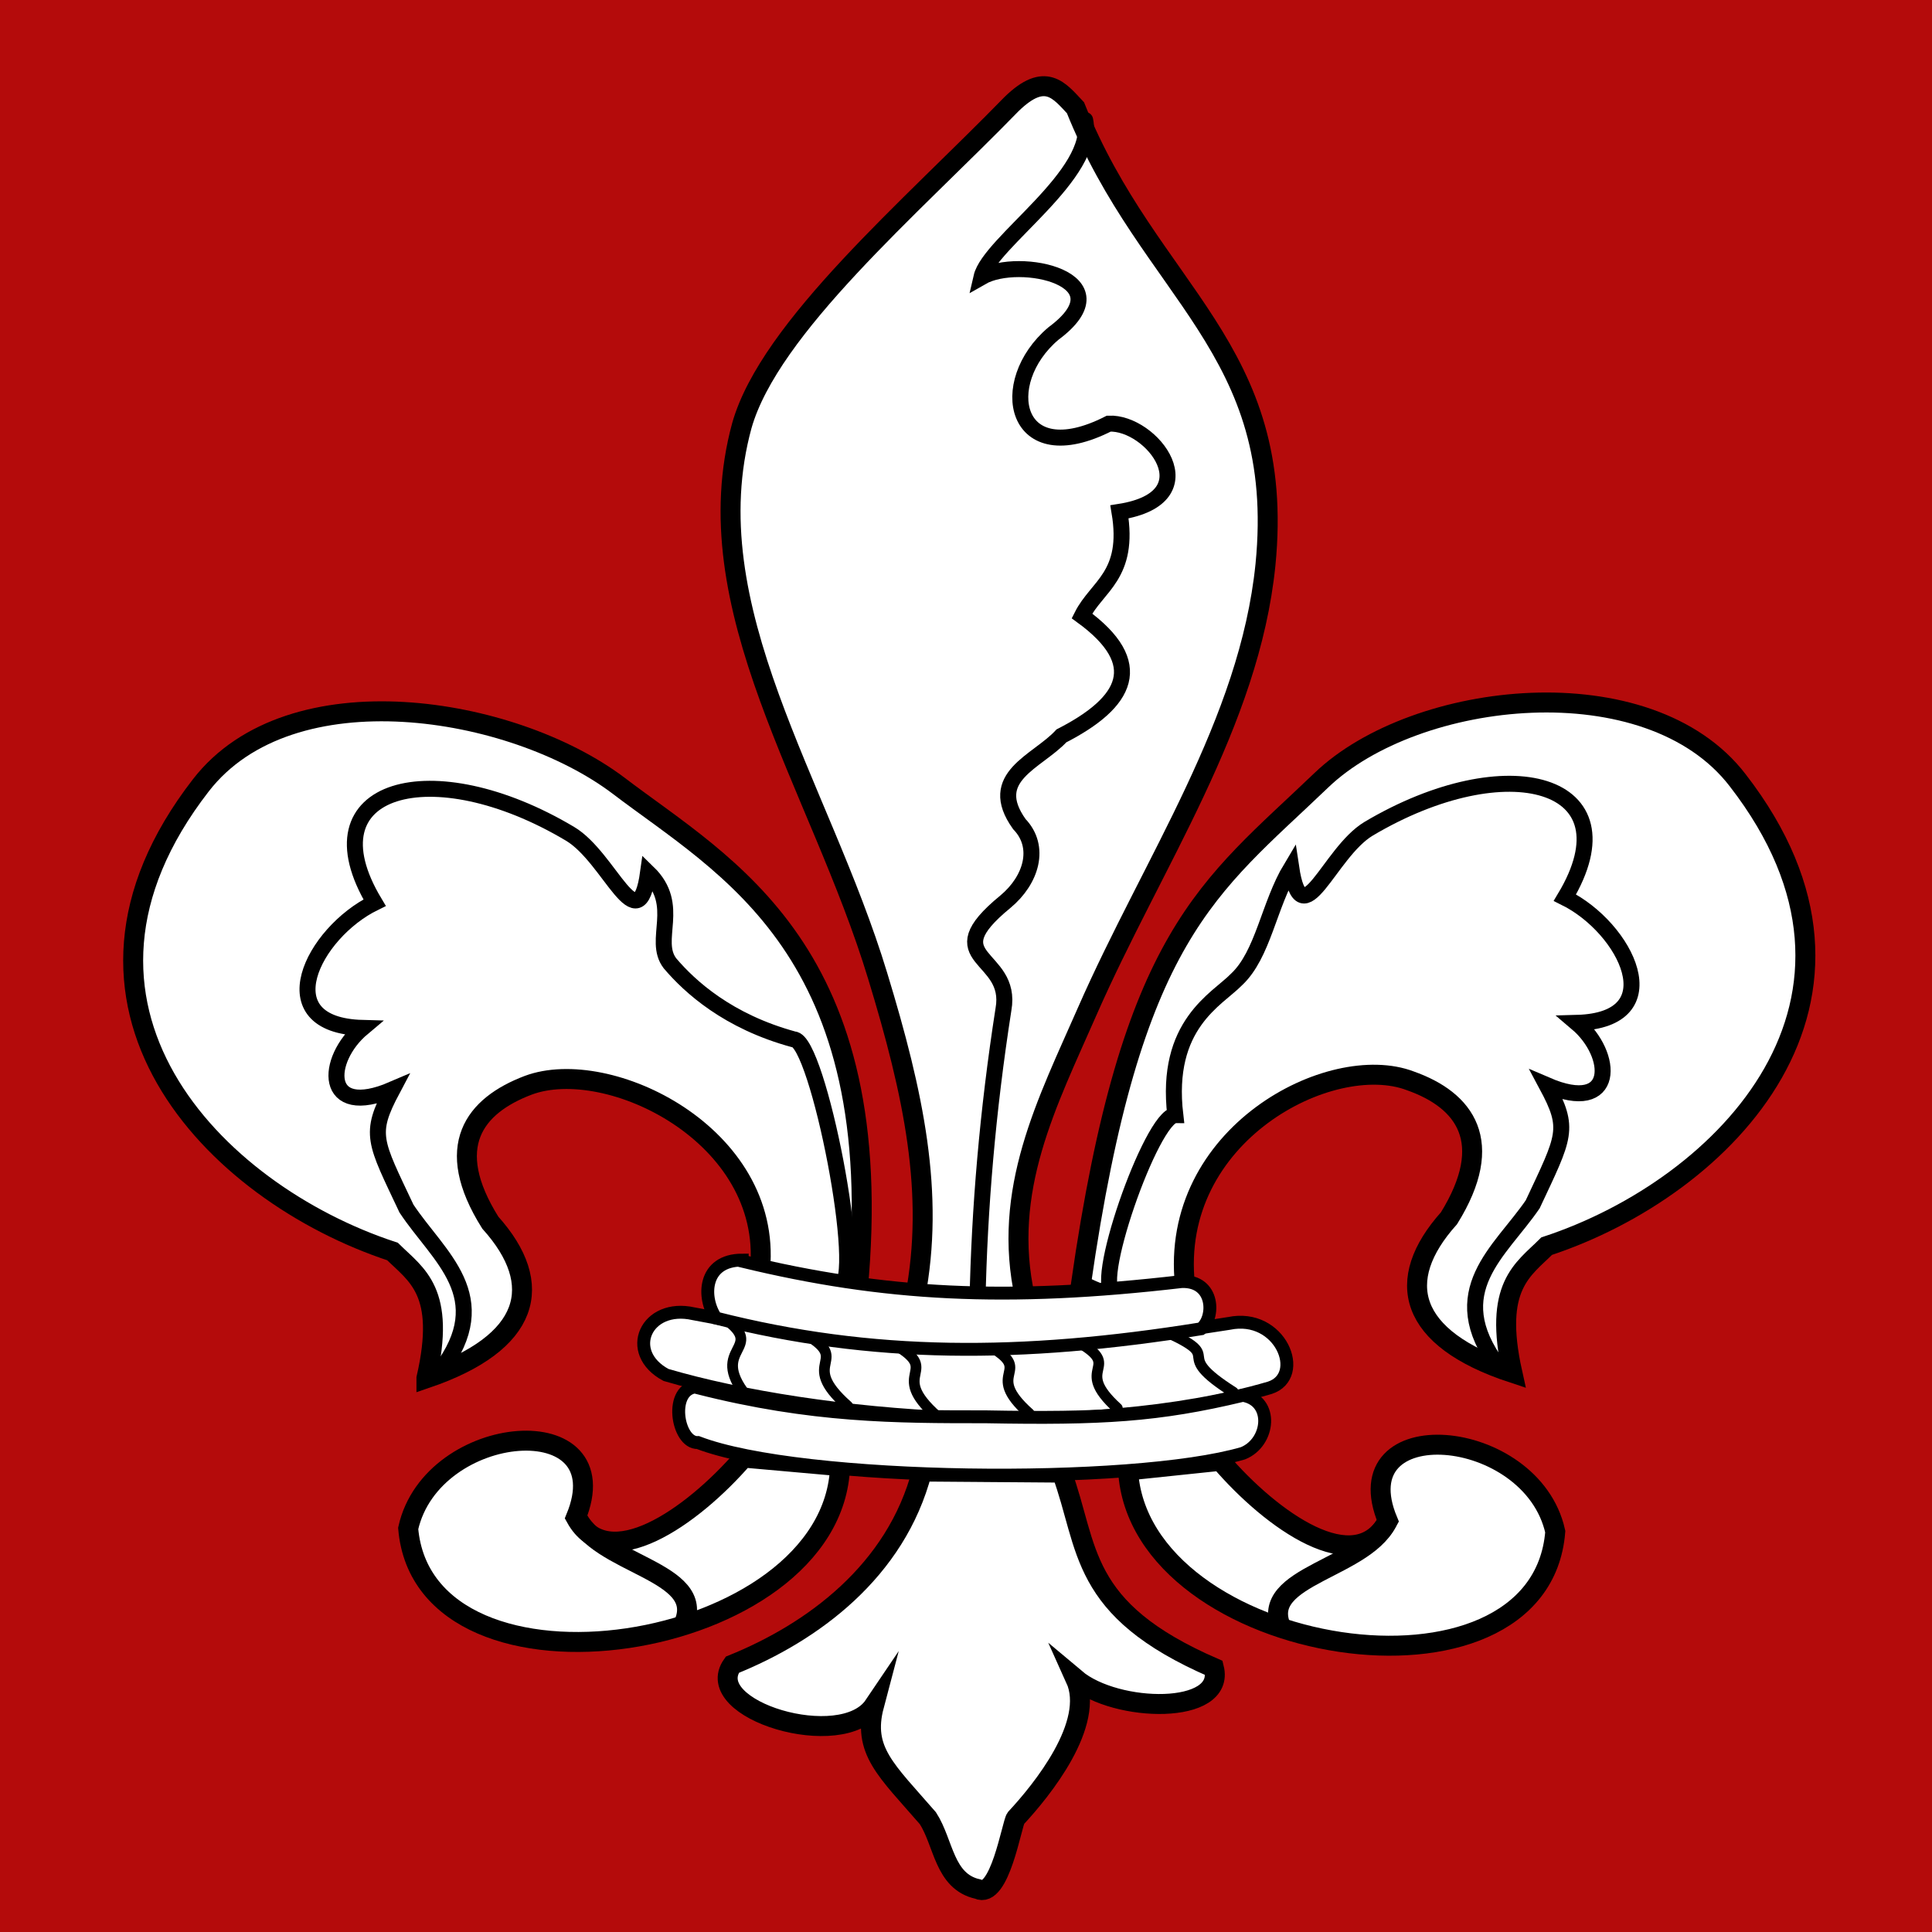
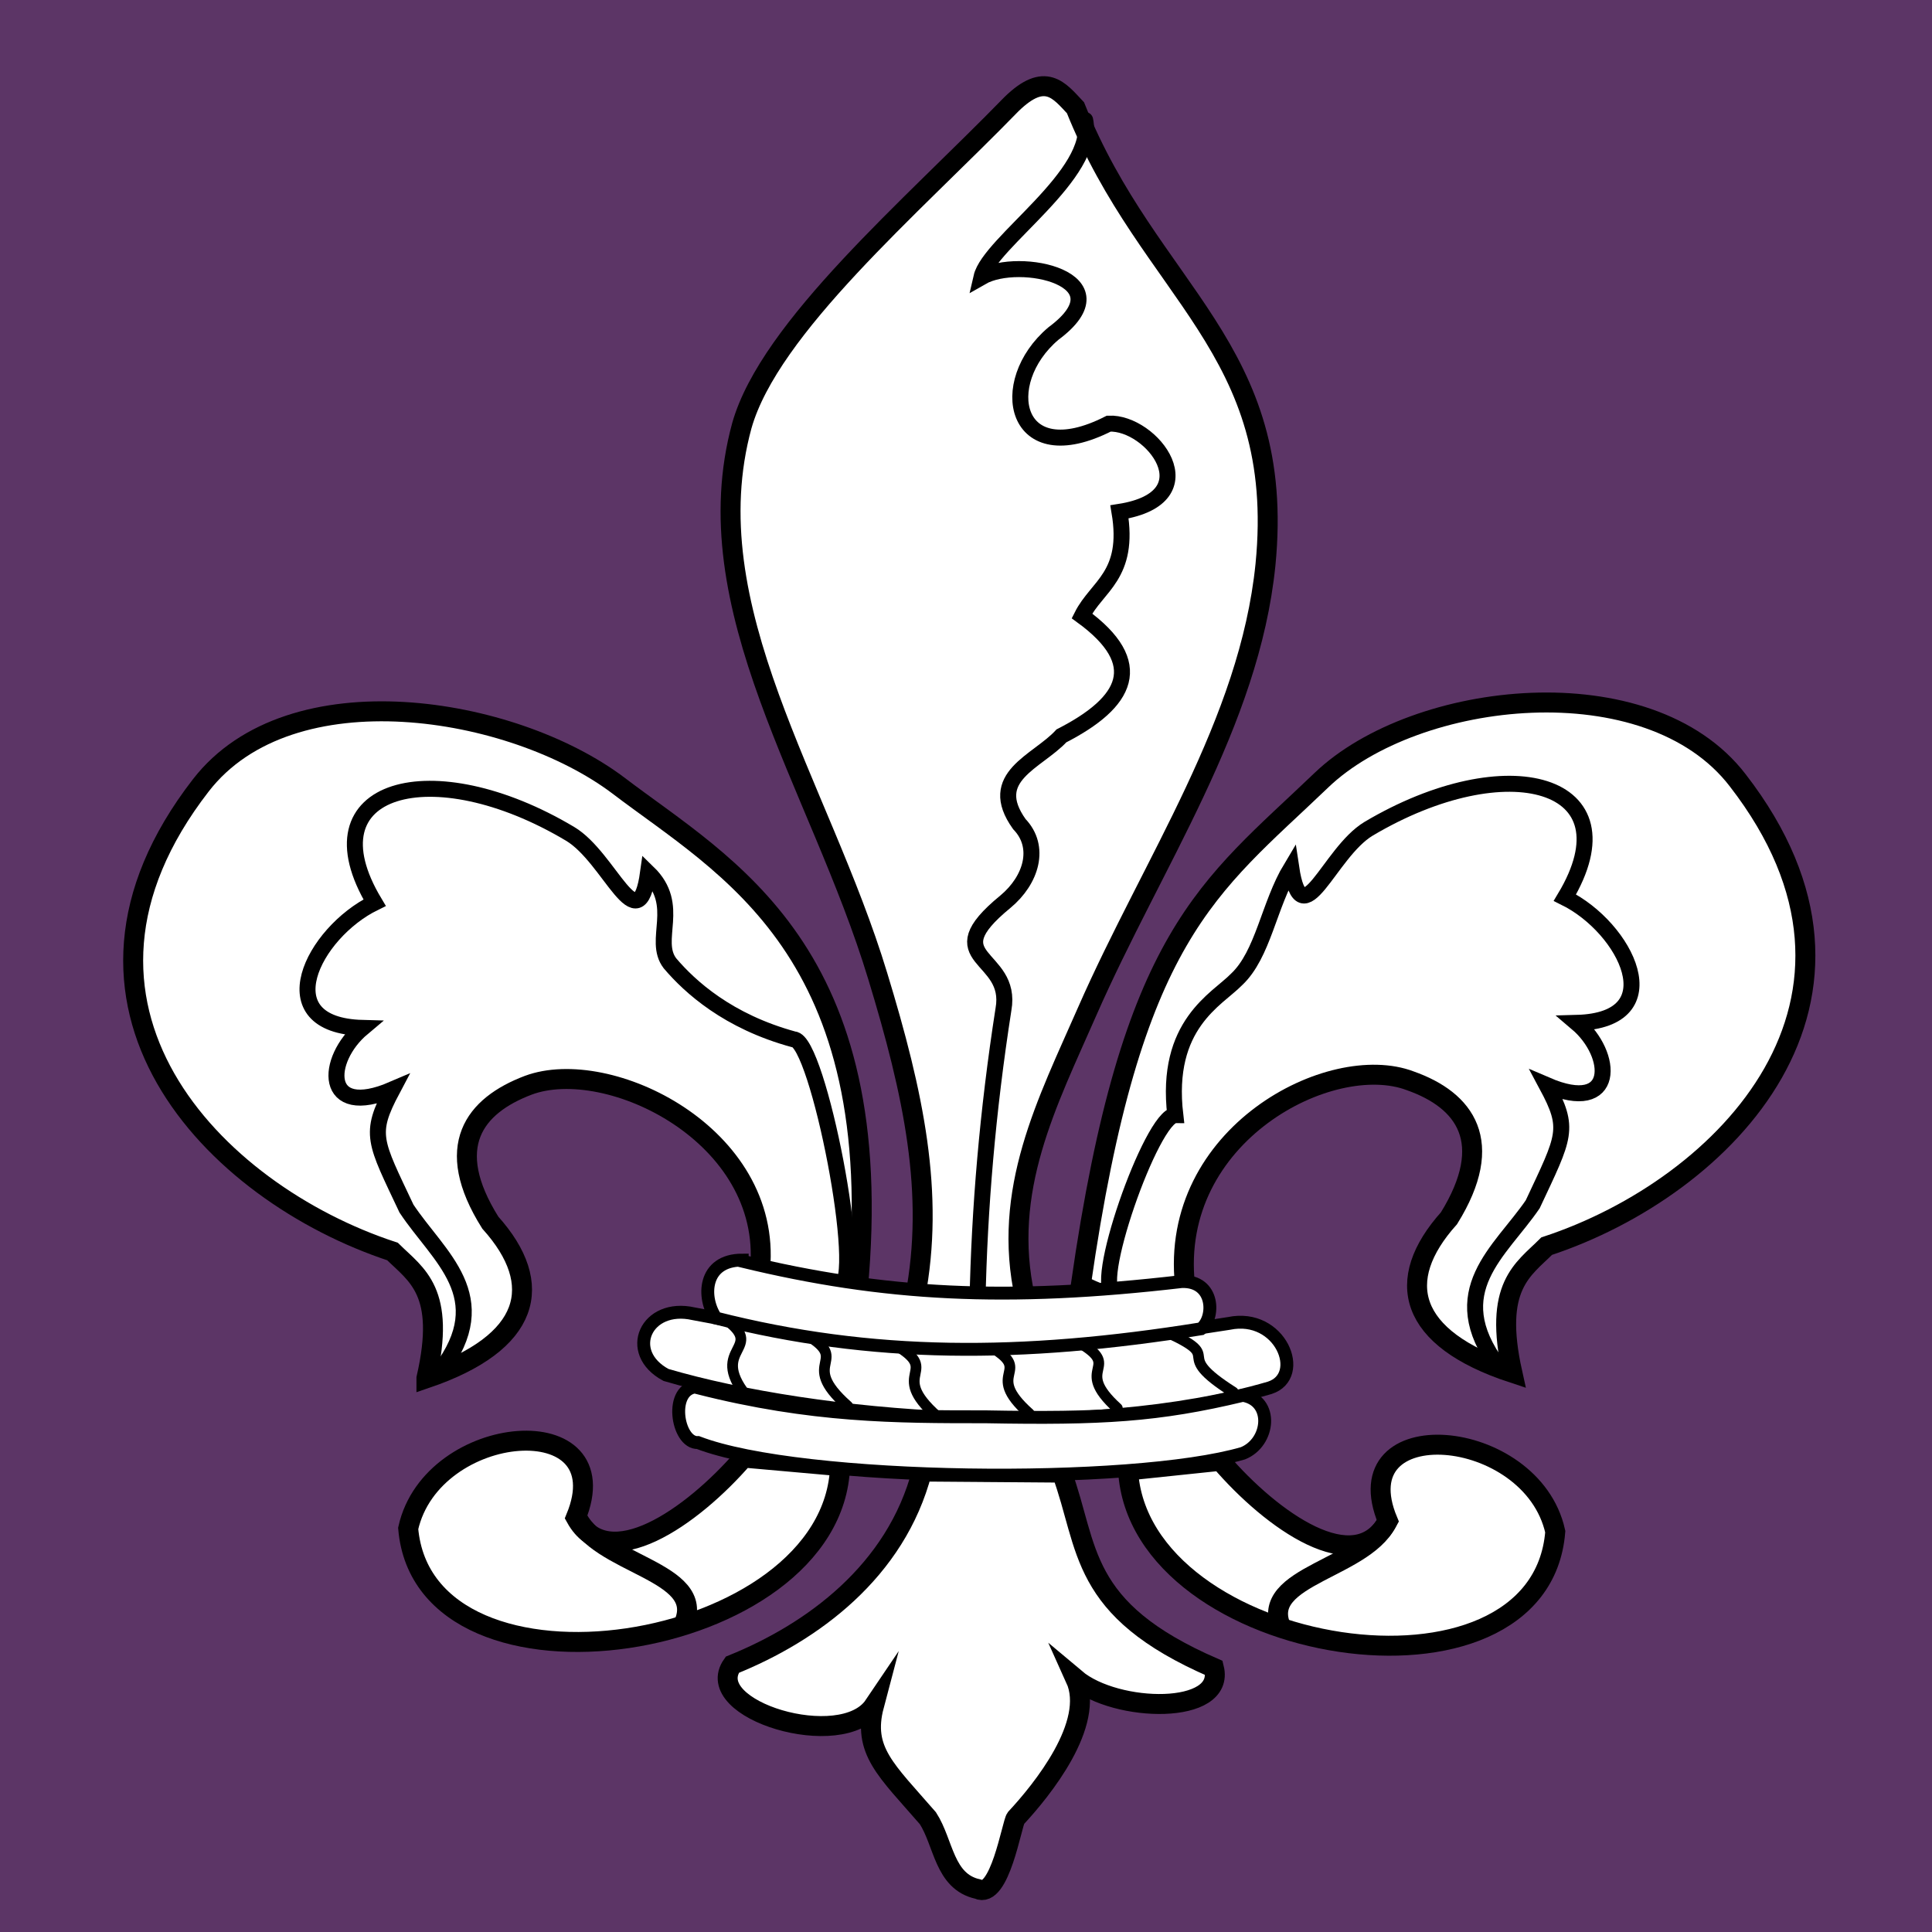
<svg xmlns="http://www.w3.org/2000/svg" version="1.1" width="18" height="18" viewBox="0 0 18 18" id="Calque_1" xml:space="preserve">
  <defs id="defs4359" />
-   <rect style="fill:#b40b0b" id="rect4351" y="0" x="0" height="18" width="18" />
+   <rect style="fill:#5c3566" id="rect4351" y="0" x="0" height="18" width="18" />
  <path id="path9693" d="m 10.51,13.7 c 0.1,1.74 3.84,2.33 3.98,0.57 -0.22,-0.99 -1.99,-1.13 -1.56,-0.1 -0.3,0.55 -1.08,0 -1.56,-0.56 z" style="fill:#ffffff;fill-rule:evenodd;stroke:#000000;stroke-width:0.186px" />
  <path style="fill:#ffffff;fill-rule:evenodd;stroke:#000000;stroke-width:0.186px" d="m 7.827,13.66 c -0.06,1.75 -3.875,2.33 -4.024,0.58 0.223,-1 1.99,-1.14 1.562,-0.1 0.298,0.54 1.079,0 1.563,-0.56 z" id="path9683" />
  <path id="path9364" d="m 14.09,12.79 c -0.18,-0.81 0.1,-0.96 0.32,-1.18 1.67,-0.55 3.36,-2.3 1.78,-4.34 -0.83,-1.082 -3,-0.844 -3.88,0 -1.05,1.007 -1.77,1.422 -2.24,4.7 0.4,0.22 0.69,0.13 0.97,0 -0.15,-1.4 1.36,-2.182 2.1,-1.9 0.51,0.18 0.8,0.57 0.36,1.28 -0.52,0.58 -0.38,1.12 0.59,1.44 z" style="fill:#ffffff;fill-rule:evenodd;stroke:#000000;stroke-width:0.186px" />
  <path style="fill:#ffffff;fill-rule:evenodd;stroke:#000000;stroke-width:0.186px" d="M 3.973,12.84 C 4.159,12.03 3.88,11.88 3.657,11.66 1.983,11.11 0.29,9.357 1.871,7.317 c 0.837,-1.082 2.902,-0.742 3.888,-0 1.004,0.765 2.529,1.532 2.232,4.704 -0.329,-0 -0.58,-0.11 -0.909,-0.2 0.112,-1.25 -1.416,-1.987 -2.16,-1.71 -0.502,0.19 -0.8,0.57 -0.354,1.28 0.521,0.58 0.372,1.12 -0.595,1.45 z" id="path9281" />
  <path style="fill:#ffffff;fill-rule:evenodd;stroke:#000000;stroke-width:0.12" d="m 6.462,12.24 c -0.443,-0.1 -0.649,0.36 -0.257,0.57 1.395,0.41 3.915,0.62 5.625,0.12 0.34,-0.11 0.1,-0.7 -0.38,-0.6 -1.04,0.16 -1.677,0.27 -2.867,0.21 -0.76,-0 -1.45,-0.18 -2.121,-0.3 z" id="path9574-0" />
  <path style="fill:none;fill-rule:evenodd;stroke:#000000;stroke-width:0.1;stroke-linecap:round;stroke-linejoin:round" d="M 6.745,12.28 C 7.154,12.57 6.596,12.55 6.949,13" id="path9606" />
  <path style="fill:none;fill-rule:evenodd;stroke:#000000;stroke-width:0.1;stroke-linecap:round;stroke-linejoin:round" d="m 7.47,12.41 c 0.502,0.28 -0.06,0.26 0.428,0.69" id="path9606-2" />
  <path style="fill:none;fill-rule:evenodd;stroke:#000000;stroke-width:0.1;stroke-linecap:round;stroke-linejoin:round" d="m 8.307,12.51 c 0.502,0.28 -0.06,0.26 0.428,0.69" id="path9606-2-1" />
  <path style="fill:none;fill-rule:evenodd;stroke:#000000;stroke-width:0.1;stroke-linecap:round;stroke-linejoin:round" d="m 9.2,12.53 c 0.465,0.26 -0.06,0.24 0.39,0.64" id="path9606-2-1-0" />
  <path style="fill:none;fill-rule:evenodd;stroke:#000000;stroke-width:0.1;stroke-linecap:round;stroke-linejoin:round" d="m 10.04,12.5 c 0.44,0.25 -0.06,0.23 0.37,0.62" id="path9606-2-1-0-0" />
  <path style="fill:none;fill-rule:evenodd;stroke:#000000;stroke-width:0.1;stroke-linecap:round;stroke-linejoin:round" d="m 10.89,12.42 c 0.54,0.25 -0,0.17 0.6,0.55" id="path9606-2-1-0-0-0" />
  <path style="fill:none;fill-rule:evenodd;stroke:#000000;stroke-width:0.149" d="M 7.823,11.99 C 8.065,11.95 7.619,9.684 7.396,9.684 6.782,9.517 6.428,9.194 6.242,8.975 6.075,8.757 6.354,8.437 6.038,8.13 5.945,8.798 5.684,7.991 5.312,7.769 4.029,7.003 2.839,7.325 3.49,8.41 2.913,8.692 2.485,9.553 3.378,9.577 3.025,9.873 3.006,10.43 3.657,10.15 c -0.223,0.42 -0.167,0.48 0.13,1.11 0.298,0.45 0.837,0.82 0.316,1.51" id="path9283" />
  <path id="path9366" d="m 10.39,12.05 c -0.24,0 0.34,-1.66 0.56,-1.66 -0.1,-0.847 0.39,-1.079 0.57,-1.264 0.25,-0.234 0.3,-0.693 0.51,-1.042 0.1,0.668 0.35,-0.139 0.72,-0.362 1.29,-0.766 2.48,-0.443 1.83,0.641 0.57,0.282 1,1.143 0.11,1.167 0.35,0.296 0.37,0.86 -0.28,0.58 0.22,0.41 0.17,0.47 -0.13,1.11 -0.3,0.44 -0.84,0.81 -0.32,1.51" style="fill:none;fill-rule:evenodd;stroke:#000000;stroke-width:0.149" />
  <path style="fill:#ffffff;fill-rule:evenodd;stroke:#000000;stroke-width:0.186px" d="m 9.55,12.09 c -0.397,0.1 -0.848,0.1 -1.025,0 C 8.711,11.12 8.512,10.19 8.177,9.092 7.637,7.31 6.447,5.662 6.912,3.964 7.172,3.05 8.493,1.927 9.423,0.971 9.739,0.662 9.869,0.844 10.02,1.004 10.71,2.727 11.99,3.24 11.79,5.262 11.64,6.74 10.74,8.032 10.13,9.421 9.758,10.27 9.327,11.09 9.55,12.09 Z" id="path9424" />
  <path style="fill:none;fill-rule:evenodd;stroke:#000000;stroke-width:0.149;stroke-linecap:round;stroke-miterlimit:8" d="M 10.11,1.118 C 10.22,1.625 9.218,2.26 9.144,2.582 9.497,2.379 10.5,2.6 9.814,3.108 9.274,3.565 9.442,4.399 10.33,3.947 c 0.4,-0.02 0.95,0.688 0.1,0.822 0.1,0.595 -0.21,0.69 -0.35,0.969 C 10.69,6.182 10.5,6.543 9.889,6.856 9.665,7.099 9.181,7.236 9.497,7.678 9.702,7.891 9.609,8.2 9.367,8.401 8.698,8.949 9.442,8.886 9.349,9.404 9.2,10.36 9.125,11.26 9.107,12.13" id="path9426" />
  <path style="fill:#ffffff;fill-rule:evenodd;stroke:#000000;stroke-width:0.12" d="m 6.915,11.74 c -0.365,0 -0.375,0.35 -0.245,0.54 1.456,0.37 2.837,0.37 4.52,0.1 0.13,-0.1 0.13,-0.45 -0.18,-0.44 -1.635,0.19 -2.772,0.13 -4.095,-0.19 z" id="path9574" />
  <path style="fill:#ffffff;fill-rule:evenodd;stroke:#000000;stroke-width:0.186;stroke-linecap:round;stroke-miterlimit:8" d="m 8.59,13.71 c -0.242,0.93 -1.023,1.5 -1.767,1.8 -0.298,0.42 1.023,0.82 1.32,0.38 -0.111,0.42 0.112,0.6 0.502,1.05 0.149,0.23 0.149,0.59 0.465,0.66 0.205,0.1 0.317,-0.61 0.354,-0.66 0.242,-0.26 0.746,-0.88 0.556,-1.3 0.38,0.32 1.4,0.34 1.29,-0.1 -1.27,-0.55 -1.16,-1.12 -1.418,-1.82 z" id="path9697" />
  <path style="fill:none;fill-rule:evenodd;stroke:#000000;stroke-width:0.186px" d="m 5.365,14.11 c 0.186,0.47 1.228,0.52 1.005,1.02" id="path9685" />
  <path id="path9695" d="m 12.94,14.14 c -0.18,0.48 -1.23,0.53 -1,1.03" style="fill:none;fill-rule:evenodd;stroke:#000000;stroke-width:0.186px" />
  <path style="fill:#ffffff;fill-rule:evenodd;stroke:#000000;stroke-width:0.12" d="m 6.503,12.92 c -0.279,0 -0.197,0.53 0,0.52 0.963,0.37 4.047,0.4 5.077,0.1 0.25,-0.1 0.29,-0.49 0,-0.54 -0.79,0.19 -1.32,0.22 -2.396,0.2 -0.841,0 -1.618,0 -2.681,-0.27 z" id="path9574-7" />
</svg>
